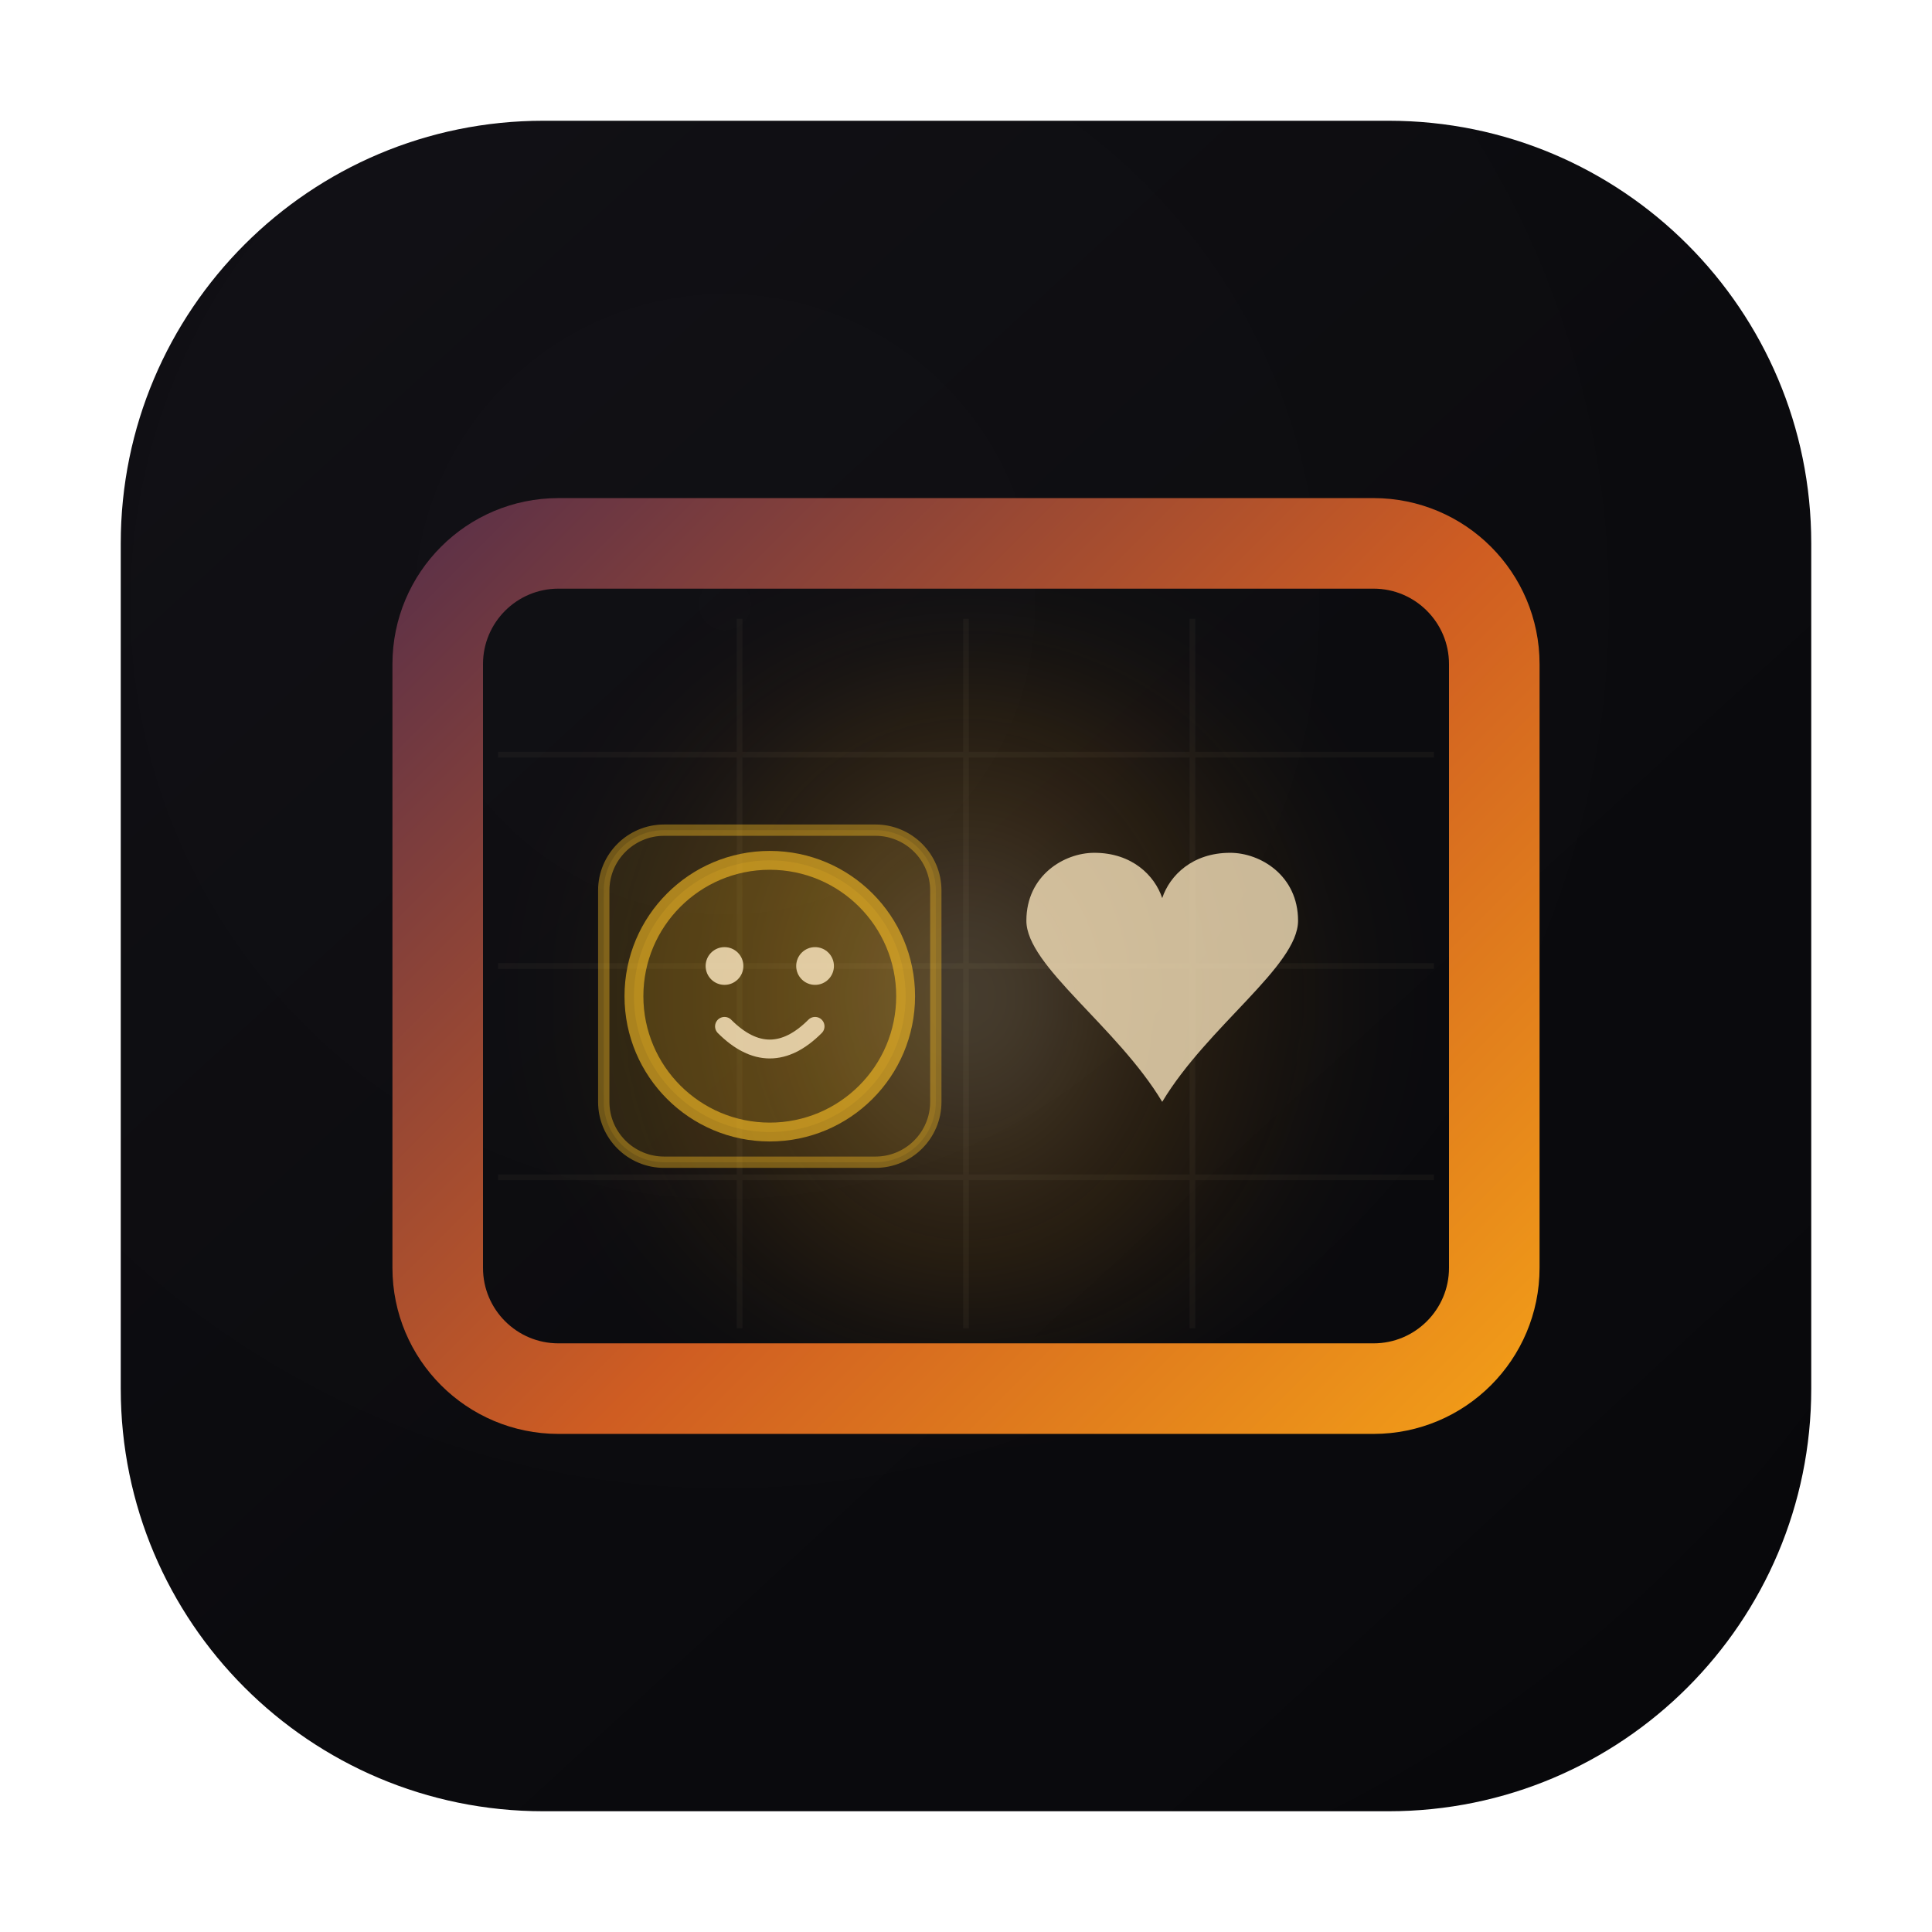
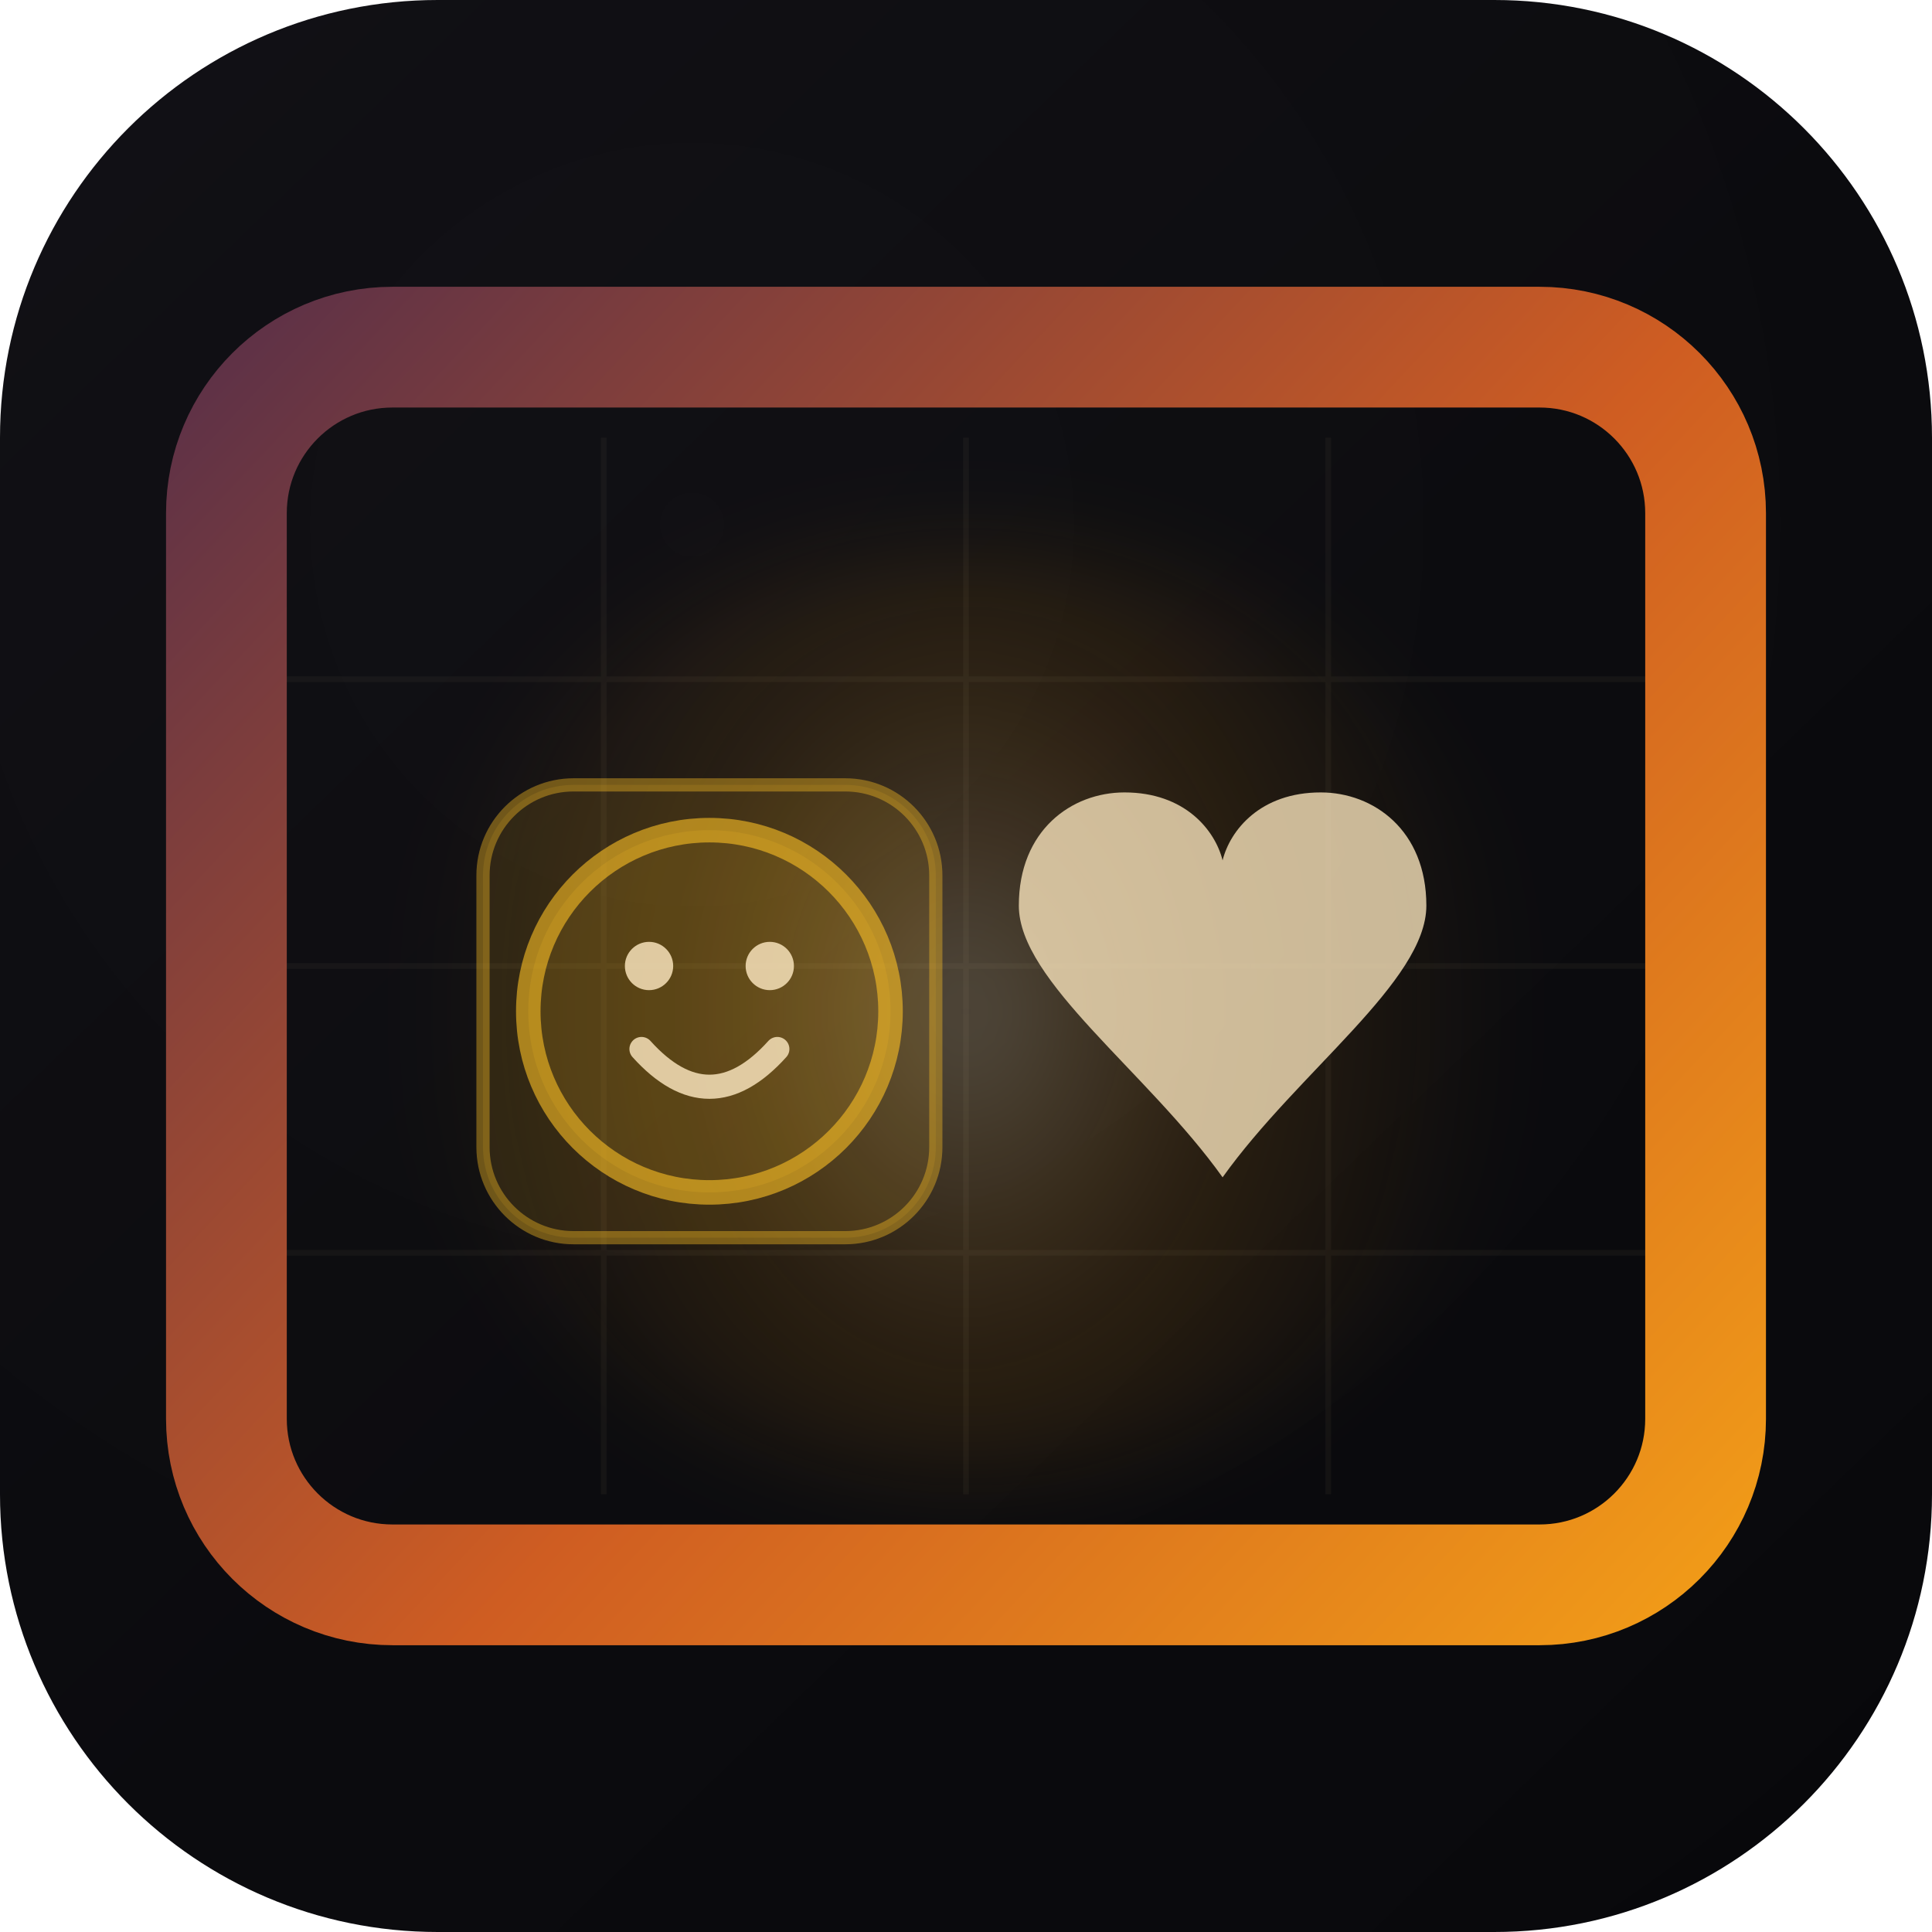
<svg xmlns="http://www.w3.org/2000/svg" viewBox="0 0 256 256" width="256" height="256">
  <defs>
-     <linearGradient id="bg" x1="40" y1="32" x2="216" y2="224" gradientUnits="userSpaceOnUse">
+     <linearGradient id="bg" x1="12" y1="8" x2="244" y2="248" gradientUnits="userSpaceOnUse">
      <stop offset="0" stop-color="#0E0D12" />
      <stop offset="0.55" stop-color="#0A0A0D" />
      <stop offset="1" stop-color="#08080B" />
    </linearGradient>
-     <radialGradient id="bloom" cx="0" cy="0" r="1" gradientUnits="userSpaceOnUse" gradientTransform="translate(96 80) rotate(90) scale(210 210)">
+     <radialGradient id="bloom" cx="0" cy="0" r="1" gradientUnits="userSpaceOnUse" gradientTransform="translate(92 70) rotate(90) scale(256 256)">
      <stop offset="0" stop-color="#FFFFFF" stop-opacity="0.018" />
      <stop offset="0.55" stop-color="#FFFFFF" stop-opacity="0.006" />
      <stop offset="1" stop-color="#FFFFFF" stop-opacity="0" />
    </radialGradient>
-     <linearGradient id="brandStroke" x1="64" y1="64" x2="192" y2="192" gradientUnits="userSpaceOnUse">
+     <linearGradient id="brandStroke" x1="34" y1="40" x2="222" y2="216" gradientUnits="userSpaceOnUse">
      <stop offset="0" stop-color="#5D3147" />
      <stop offset="0.55" stop-color="#CF5D22" />
      <stop offset="1" stop-color="#F19B18" />
    </linearGradient>
-     <radialGradient id="nookGlow" cx="0" cy="0" r="1" gradientUnits="userSpaceOnUse" gradientTransform="translate(128 132) rotate(90) scale(68 54)">
+     <radialGradient id="nookGlow" cx="0" cy="0" r="1" gradientUnits="userSpaceOnUse" gradientTransform="translate(128 134) rotate(90) scale(96 72)">
      <stop offset="0" stop-color="#F7E2BA" stop-opacity="0.3" />
      <stop offset="0.5" stop-color="#F19B18" stop-opacity="0.12" />
      <stop offset="1" stop-color="#F19B18" stop-opacity="0" />
    </radialGradient>
-     <filter id="softGlow" x="-40%" y="-40%" width="180%" height="180%" color-interpolation-filters="sRGB">
-       <feGaussianBlur stdDeviation="8" />
+     <filter id="softGlow" x="-30%" y="-30%" width="160%" height="160%" color-interpolation-filters="sRGB">
+       <feGaussianBlur stdDeviation="6" />
    </filter>
  </defs>
-   <rect x="16" y="16" width="224" height="224" rx="56" fill="url(#bg)" />
-   <rect x="16" y="16" width="224" height="224" rx="56" fill="url(#bloom)" />
+   <rect x="0" y="0" width="256" height="256" rx="58" fill="url(#bg)" />
+   <rect x="0" y="0" width="256" height="256" rx="58" fill="url(#bloom)" />
  <g filter="url(#softGlow)">
-     <ellipse cx="128" cy="132" rx="50" ry="46" fill="url(#nookGlow)" />
+     <ellipse cx="128" cy="134" rx="72" ry="62" fill="url(#nookGlow)" />
  </g>
-   <rect x="58" y="72" width="140" height="112" rx="16" stroke="url(#brandStroke)" stroke-width="12" stroke-linejoin="round" fill="none" />
+   <rect x="30" y="46" width="196" height="164" rx="22" stroke="url(#brandStroke)" stroke-width="16" stroke-linejoin="round" fill="none" />
  <g opacity="0.04" stroke="#F7E2BA" stroke-width="0.75">
-     <line x1="98" y1="82" x2="98" y2="176" />
-     <line x1="128" y1="82" x2="128" y2="176" />
-     <line x1="158" y1="82" x2="158" y2="176" />
-     <line x1="66" y1="100" x2="190" y2="100" />
-     <line x1="66" y1="128" x2="190" y2="128" />
-     <line x1="66" y1="156" x2="190" y2="156" />
+     <line x1="80" y1="58" x2="80" y2="198" />
+     <line x1="128" y1="58" x2="128" y2="198" />
+     <line x1="176" y1="58" x2="176" y2="198" />
+     <line x1="38" y1="90" x2="218" y2="90" />
+     <line x1="38" y1="128" x2="218" y2="128" />
+     <line x1="38" y1="166" x2="218" y2="166" />
  </g>
-   <g transform="translate(102, 132)">
-     <rect x="-22" y="-22" width="44" height="44" rx="8" fill="#fbbf24" opacity="0.12" />
-     <rect x="-22" y="-22" width="44" height="44" rx="8" fill="none" stroke="#fbbf24" stroke-width="1.5" opacity="0.4" />
-     <circle r="18" fill="#fbbf24" opacity="0.15" />
-     <circle r="18" stroke="#fbbf24" stroke-width="2.5" fill="none" opacity="0.6" />
-     <circle cx="-6" cy="-4" r="2.5" fill="#F7E2BA" opacity="0.85" />
-     <circle cx="6" cy="-4" r="2.5" fill="#F7E2BA" opacity="0.85" />
-     <path d="M-6 4 Q0 10 6 4" stroke="#F7E2BA" stroke-width="2.5" stroke-linecap="round" fill="none" opacity="0.85" />
+   <g transform="translate(94, 134)">
+     <rect x="-30" y="-30" width="60" height="60" rx="12" fill="#fbbf24" opacity="0.12" />
+     <rect x="-30" y="-30" width="60" height="60" rx="12" fill="none" stroke="#fbbf24" stroke-width="1.75" opacity="0.4" />
+     <circle r="24" fill="#fbbf24" opacity="0.15" />
+     <circle r="24" stroke="#fbbf24" stroke-width="3.25" fill="none" opacity="0.6" />
+     <circle cx="-8" cy="-6" r="3.2" fill="#F7E2BA" opacity="0.85" />
+     <circle cx="8" cy="-6" r="3.2" fill="#F7E2BA" opacity="0.85" />
+     <path d="M-9 5 Q0 15 9 5" stroke="#F7E2BA" stroke-width="3.2" stroke-linecap="round" fill="none" opacity="0.85" />
  </g>
-   <g transform="translate(154, 132)">
-     <path d="M0 14 C-6 4 -18 -4 -18 -10 C-18 -16 -13 -19 -9 -19 C-4 -19 -1 -16 0 -13 C1 -16 4 -19 9 -19 C13 -19 18 -16 18 -10 C18 -4 6 4 0 14Z" fill="#F7E2BA" opacity="0.8" />
+   <g transform="translate(162, 134)">
+     <path d="M0 22 C-10 8 -27 -4 -27 -14 C-27 -24 -20 -29 -13 -29 C-5 -29 -1 -24 0 -20 C1 -24 5 -29 13 -29 C20 -29 27 -24 27 -14 C27 -4 10 8 0 22Z" fill="#F7E2BA" opacity="0.8" />
  </g>
</svg>
